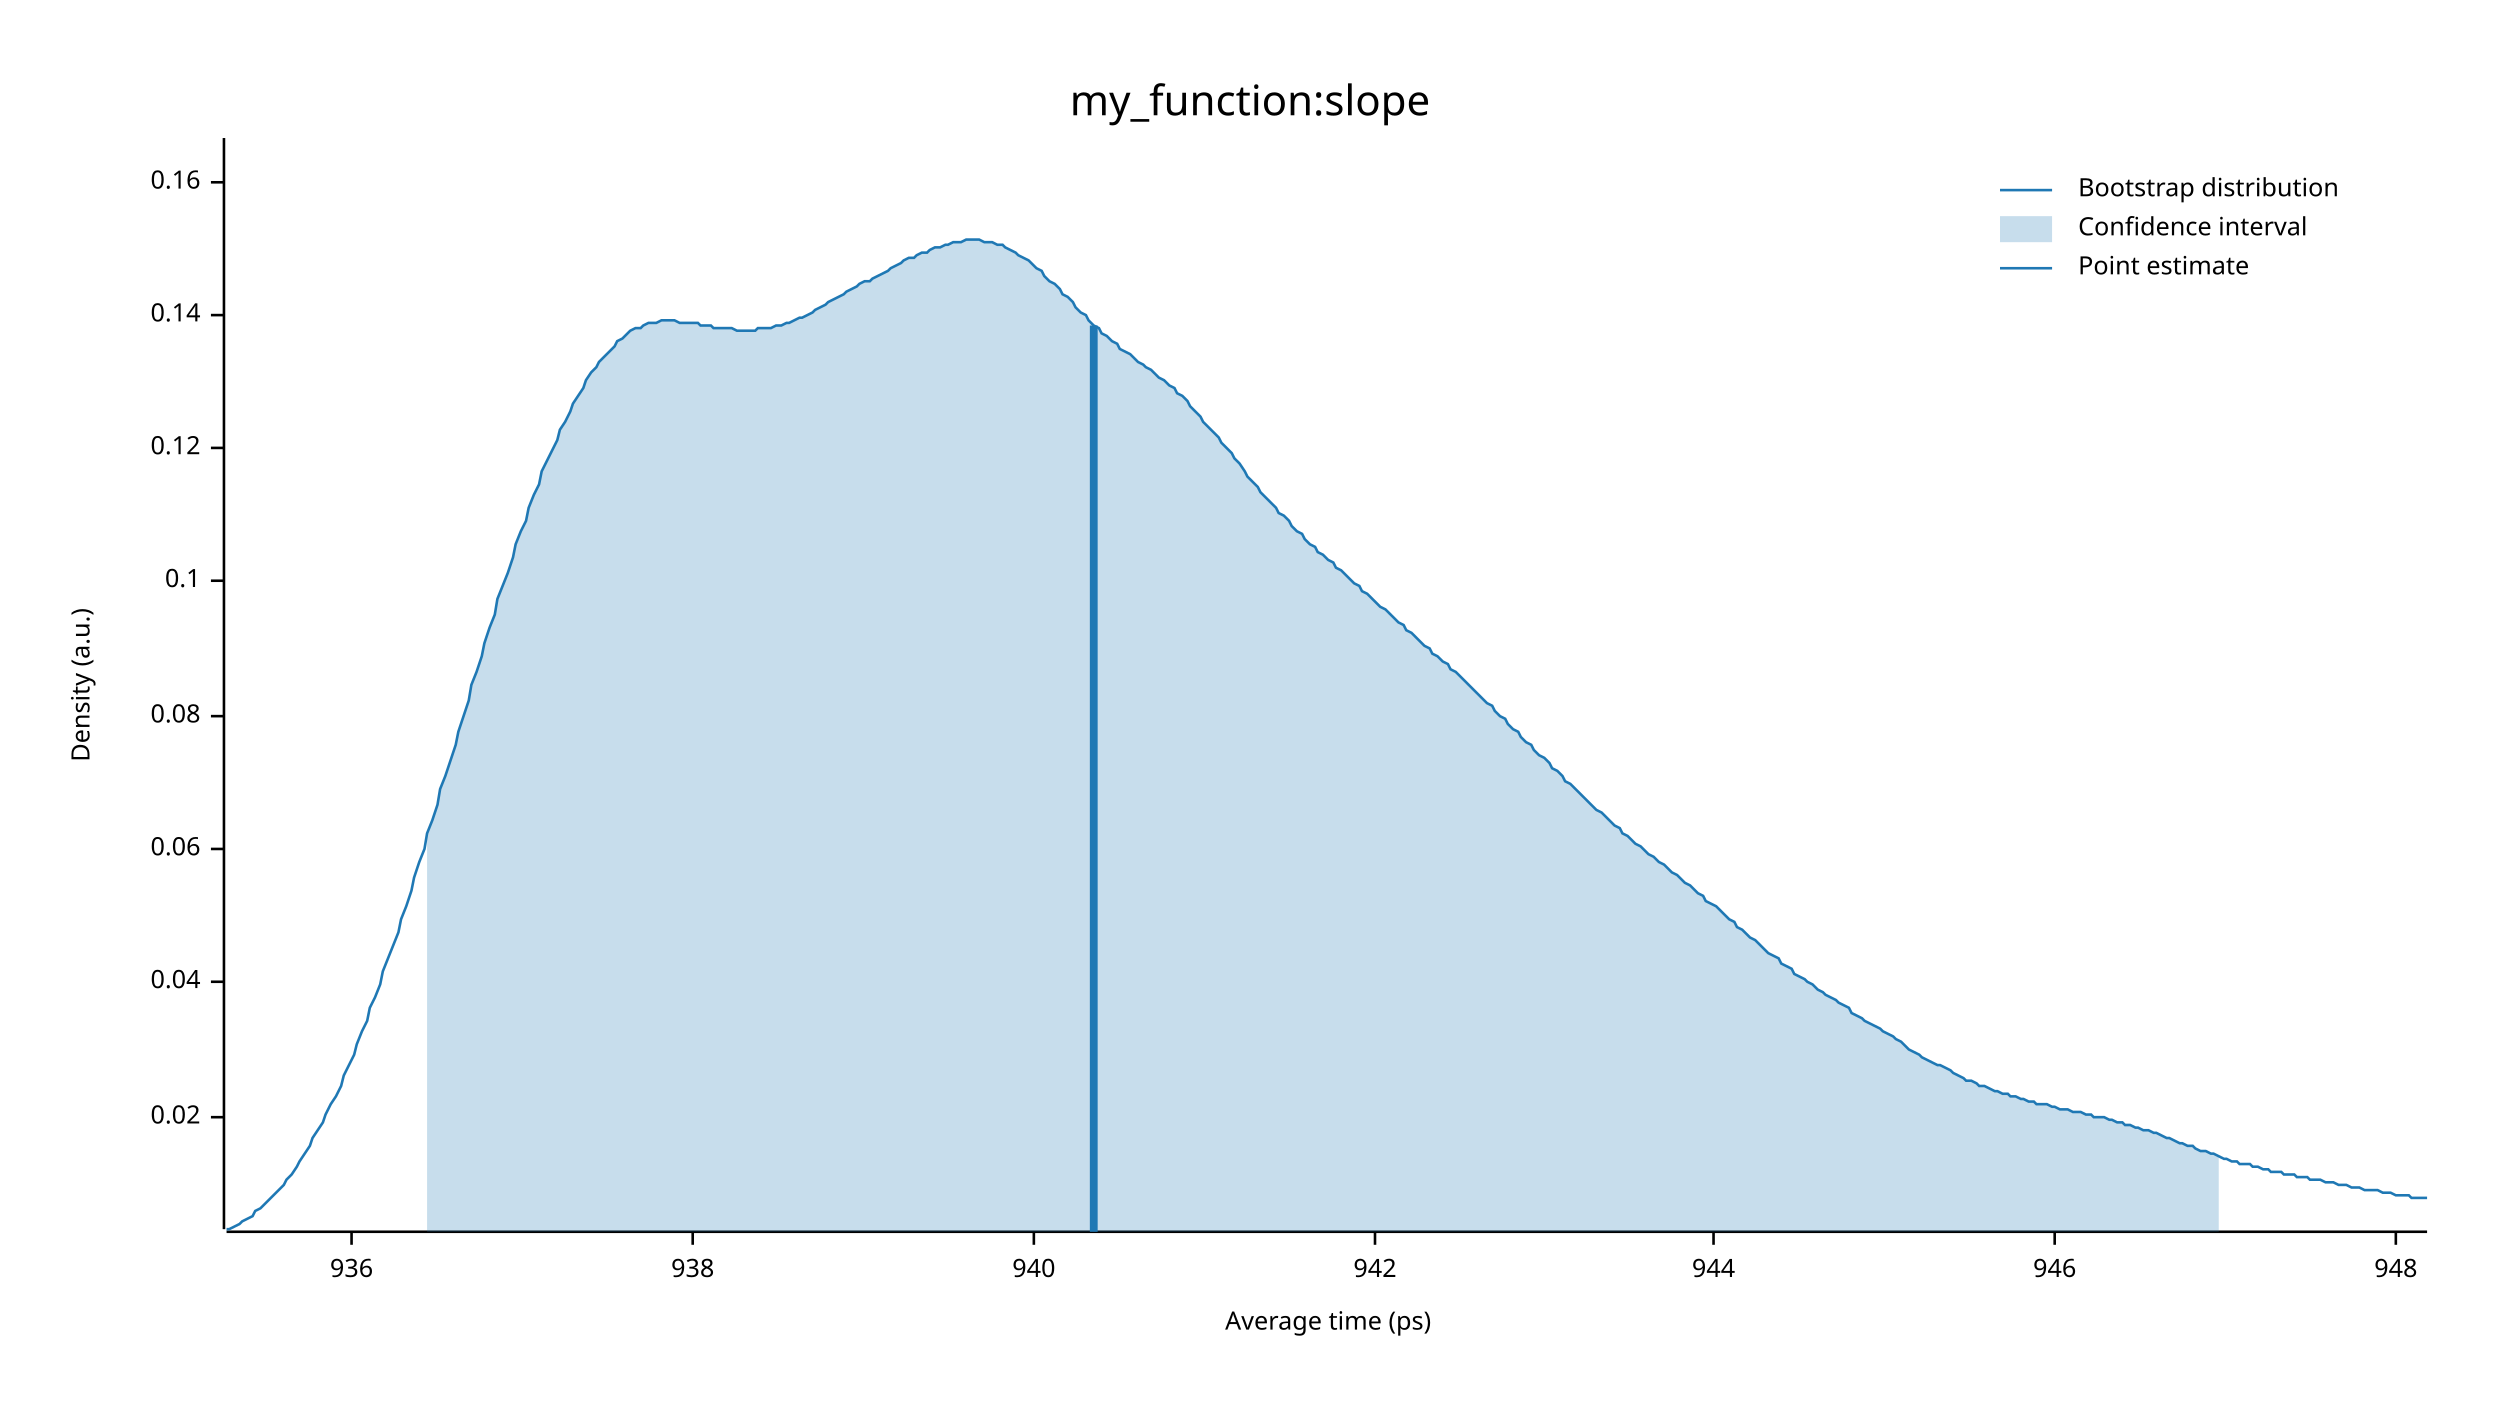
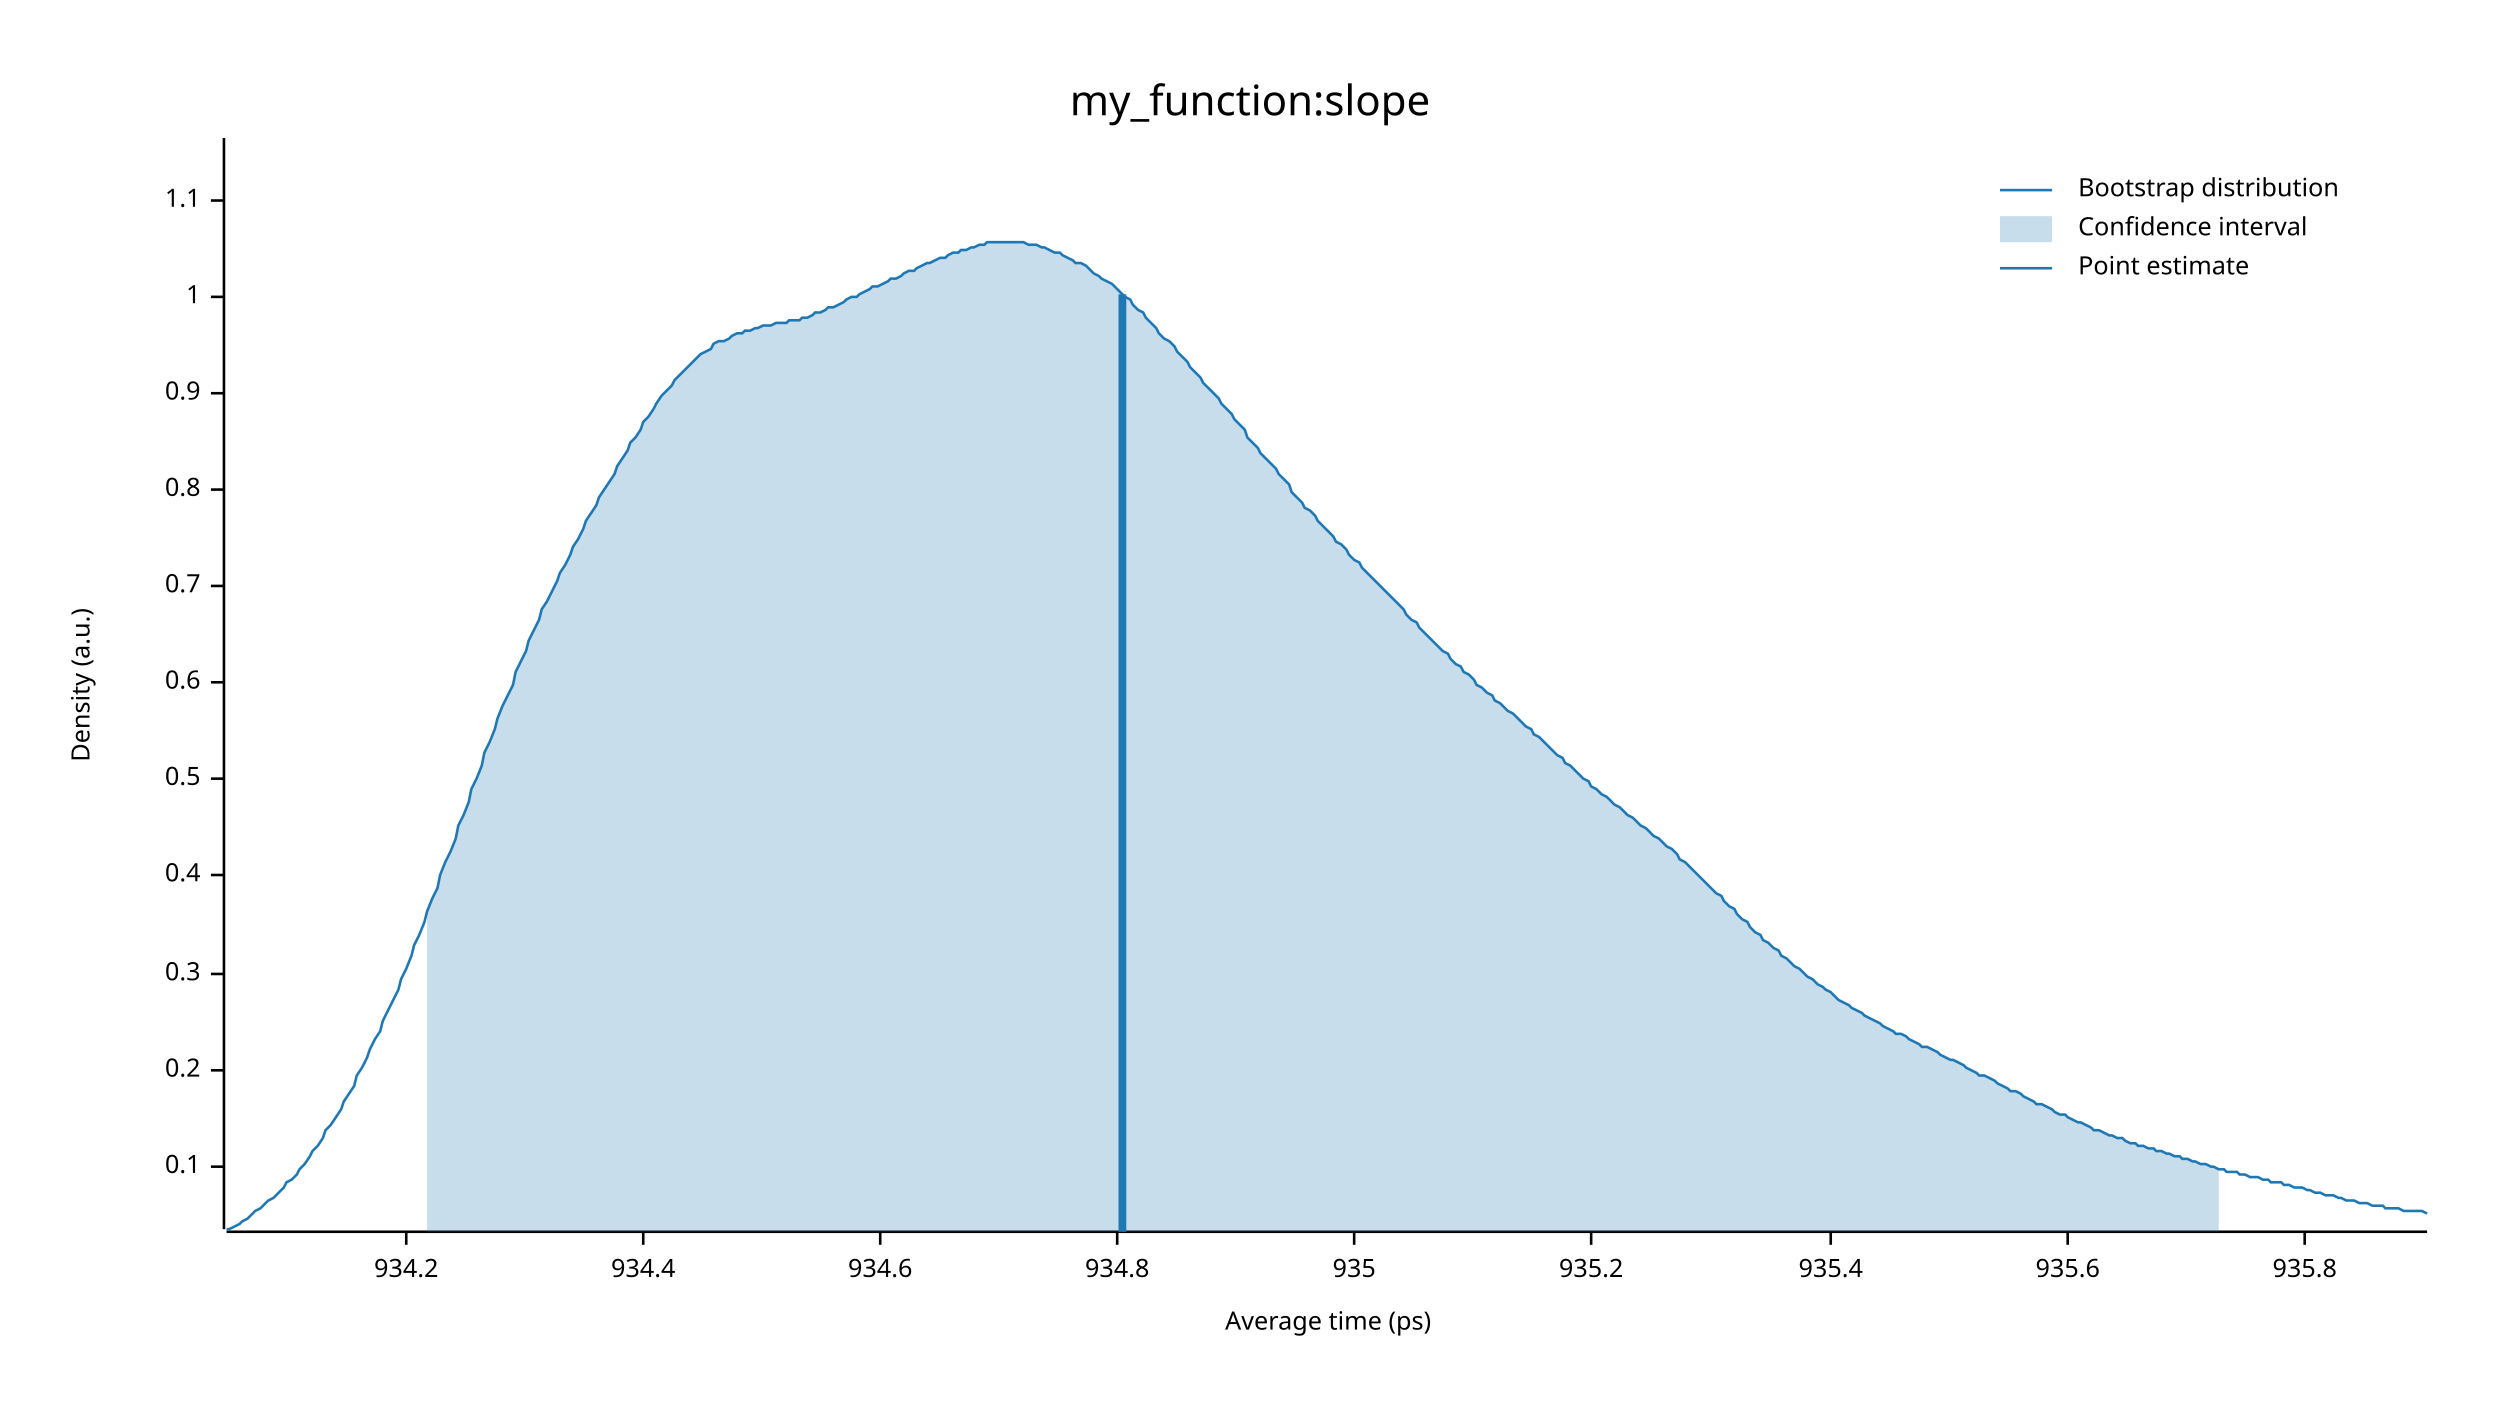
<svg xmlns="http://www.w3.org/2000/svg" width="960" height="540" viewBox="0 0 960 540">
  <text x="480" y="32" dy="0.76em" text-anchor="middle" font-family="sans-serif" font-size="16.129" opacity="1" fill="#000000">
my_function:slope
</text>
  <text x="27" y="263" dy="0.76em" text-anchor="middle" font-family="sans-serif" font-size="9.677" opacity="1" fill="#000000" transform="rotate(270, 27, 263)">
Density (a.u.)
</text>
  <text x="510" y="513" dy="-0.5ex" text-anchor="middle" font-family="sans-serif" font-size="9.677" opacity="1" fill="#000000">
Average time (ps)
</text>
  <polyline fill="none" opacity="1" stroke="#000000" stroke-width="1" points="86,53 86,472 " />
-   <text x="77" y="429" dy="0.5ex" text-anchor="end" font-family="sans-serif" font-size="9.677" opacity="1" fill="#000000">
- 0.02
- </text>
-   <polyline fill="none" opacity="1" stroke="#000000" stroke-width="1" points="81,429 86,429 " />
-   <text x="77" y="377" dy="0.5ex" text-anchor="end" font-family="sans-serif" font-size="9.677" opacity="1" fill="#000000">
- 0.04
- </text>
-   <polyline fill="none" opacity="1" stroke="#000000" stroke-width="1" points="81,377 86,377 " />
-   <text x="77" y="326" dy="0.5ex" text-anchor="end" font-family="sans-serif" font-size="9.677" opacity="1" fill="#000000">
- 0.06
- </text>
-   <polyline fill="none" opacity="1" stroke="#000000" stroke-width="1" points="81,326 86,326 " />
-   <text x="77" y="275" dy="0.5ex" text-anchor="end" font-family="sans-serif" font-size="9.677" opacity="1" fill="#000000">
- 0.08
- </text>
-   <polyline fill="none" opacity="1" stroke="#000000" stroke-width="1" points="81,275 86,275 " />
-   <text x="77" y="223" dy="0.5ex" text-anchor="end" font-family="sans-serif" font-size="9.677" opacity="1" fill="#000000">
+   <text x="77" y="448" dy="0.5ex" text-anchor="end" font-family="sans-serif" font-size="9.677" opacity="1" fill="#000000">
0.1
</text>
-   <polyline fill="none" opacity="1" stroke="#000000" stroke-width="1" points="81,223 86,223 " />
-   <text x="77" y="172" dy="0.5ex" text-anchor="end" font-family="sans-serif" font-size="9.677" opacity="1" fill="#000000">
- 0.12
+   <polyline fill="none" opacity="1" stroke="#000000" stroke-width="1" points="81,448 86,448 " />
+   <text x="77" y="411" dy="0.5ex" text-anchor="end" font-family="sans-serif" font-size="9.677" opacity="1" fill="#000000">
+ 0.2
</text>
-   <polyline fill="none" opacity="1" stroke="#000000" stroke-width="1" points="81,172 86,172 " />
-   <text x="77" y="121" dy="0.5ex" text-anchor="end" font-family="sans-serif" font-size="9.677" opacity="1" fill="#000000">
- 0.14
+   <polyline fill="none" opacity="1" stroke="#000000" stroke-width="1" points="81,411 86,411 " />
+   <text x="77" y="374" dy="0.5ex" text-anchor="end" font-family="sans-serif" font-size="9.677" opacity="1" fill="#000000">
+ 0.3
</text>
-   <polyline fill="none" opacity="1" stroke="#000000" stroke-width="1" points="81,121 86,121 " />
-   <text x="77" y="70" dy="0.5ex" text-anchor="end" font-family="sans-serif" font-size="9.677" opacity="1" fill="#000000">
- 0.16
+   <polyline fill="none" opacity="1" stroke="#000000" stroke-width="1" points="81,374 86,374 " />
+   <text x="77" y="336" dy="0.5ex" text-anchor="end" font-family="sans-serif" font-size="9.677" opacity="1" fill="#000000">
+ 0.4
</text>
-   <polyline fill="none" opacity="1" stroke="#000000" stroke-width="1" points="81,70 86,70 " />
+   <polyline fill="none" opacity="1" stroke="#000000" stroke-width="1" points="81,336 86,336 " />
+   <text x="77" y="299" dy="0.5ex" text-anchor="end" font-family="sans-serif" font-size="9.677" opacity="1" fill="#000000">
+ 0.5
+ </text>
+   <polyline fill="none" opacity="1" stroke="#000000" stroke-width="1" points="81,299 86,299 " />
+   <text x="77" y="262" dy="0.5ex" text-anchor="end" font-family="sans-serif" font-size="9.677" opacity="1" fill="#000000">
+ 0.6
+ </text>
+   <polyline fill="none" opacity="1" stroke="#000000" stroke-width="1" points="81,262 86,262 " />
+   <text x="77" y="225" dy="0.5ex" text-anchor="end" font-family="sans-serif" font-size="9.677" opacity="1" fill="#000000">
+ 0.7
+ </text>
+   <polyline fill="none" opacity="1" stroke="#000000" stroke-width="1" points="81,225 86,225 " />
+   <text x="77" y="188" dy="0.5ex" text-anchor="end" font-family="sans-serif" font-size="9.677" opacity="1" fill="#000000">
+ 0.8
+ </text>
+   <polyline fill="none" opacity="1" stroke="#000000" stroke-width="1" points="81,188 86,188 " />
+   <text x="77" y="151" dy="0.5ex" text-anchor="end" font-family="sans-serif" font-size="9.677" opacity="1" fill="#000000">
+ 0.9
+ </text>
+   <polyline fill="none" opacity="1" stroke="#000000" stroke-width="1" points="81,151 86,151 " />
+   <text x="77" y="114" dy="0.5ex" text-anchor="end" font-family="sans-serif" font-size="9.677" opacity="1" fill="#000000">
+ 1
+ </text>
+   <polyline fill="none" opacity="1" stroke="#000000" stroke-width="1" points="81,114 86,114 " />
+   <text x="77" y="77" dy="0.5ex" text-anchor="end" font-family="sans-serif" font-size="9.677" opacity="1" fill="#000000">
+ 1.1
+ </text>
+   <polyline fill="none" opacity="1" stroke="#000000" stroke-width="1" points="81,77 86,77 " />
  <polyline fill="none" opacity="1" stroke="#000000" stroke-width="1" points="87,473 932,473 " />
-   <text x="135" y="483" dy="0.76em" text-anchor="middle" font-family="sans-serif" font-size="9.677" opacity="1" fill="#000000">
- 936
+   <text x="156" y="483" dy="0.76em" text-anchor="middle" font-family="sans-serif" font-size="9.677" opacity="1" fill="#000000">
+ 934.2
</text>
-   <polyline fill="none" opacity="1" stroke="#000000" stroke-width="1" points="135,473 135,478 " />
-   <text x="266" y="483" dy="0.76em" text-anchor="middle" font-family="sans-serif" font-size="9.677" opacity="1" fill="#000000">
- 938
+   <polyline fill="none" opacity="1" stroke="#000000" stroke-width="1" points="156,473 156,478 " />
+   <text x="247" y="483" dy="0.76em" text-anchor="middle" font-family="sans-serif" font-size="9.677" opacity="1" fill="#000000">
+ 934.4
</text>
-   <polyline fill="none" opacity="1" stroke="#000000" stroke-width="1" points="266,473 266,478 " />
-   <text x="397" y="483" dy="0.76em" text-anchor="middle" font-family="sans-serif" font-size="9.677" opacity="1" fill="#000000">
- 940
+   <polyline fill="none" opacity="1" stroke="#000000" stroke-width="1" points="247,473 247,478 " />
+   <text x="338" y="483" dy="0.76em" text-anchor="middle" font-family="sans-serif" font-size="9.677" opacity="1" fill="#000000">
+ 934.6
</text>
-   <polyline fill="none" opacity="1" stroke="#000000" stroke-width="1" points="397,473 397,478 " />
-   <text x="528" y="483" dy="0.76em" text-anchor="middle" font-family="sans-serif" font-size="9.677" opacity="1" fill="#000000">
- 942
+   <polyline fill="none" opacity="1" stroke="#000000" stroke-width="1" points="338,473 338,478 " />
+   <text x="429" y="483" dy="0.76em" text-anchor="middle" font-family="sans-serif" font-size="9.677" opacity="1" fill="#000000">
+ 934.8
</text>
-   <polyline fill="none" opacity="1" stroke="#000000" stroke-width="1" points="528,473 528,478 " />
-   <text x="658" y="483" dy="0.76em" text-anchor="middle" font-family="sans-serif" font-size="9.677" opacity="1" fill="#000000">
- 944
+   <polyline fill="none" opacity="1" stroke="#000000" stroke-width="1" points="429,473 429,478 " />
+   <text x="520" y="483" dy="0.76em" text-anchor="middle" font-family="sans-serif" font-size="9.677" opacity="1" fill="#000000">
+ 935
</text>
-   <polyline fill="none" opacity="1" stroke="#000000" stroke-width="1" points="658,473 658,478 " />
-   <text x="789" y="483" dy="0.76em" text-anchor="middle" font-family="sans-serif" font-size="9.677" opacity="1" fill="#000000">
- 946
+   <polyline fill="none" opacity="1" stroke="#000000" stroke-width="1" points="520,473 520,478 " />
+   <text x="611" y="483" dy="0.76em" text-anchor="middle" font-family="sans-serif" font-size="9.677" opacity="1" fill="#000000">
+ 935.2
</text>
-   <polyline fill="none" opacity="1" stroke="#000000" stroke-width="1" points="789,473 789,478 " />
-   <text x="920" y="483" dy="0.76em" text-anchor="middle" font-family="sans-serif" font-size="9.677" opacity="1" fill="#000000">
- 948
+   <polyline fill="none" opacity="1" stroke="#000000" stroke-width="1" points="611,473 611,478 " />
+   <text x="703" y="483" dy="0.76em" text-anchor="middle" font-family="sans-serif" font-size="9.677" opacity="1" fill="#000000">
+ 935.4
</text>
-   <polyline fill="none" opacity="1" stroke="#000000" stroke-width="1" points="920,473 920,478 " />
-   <polyline fill="none" opacity="1" stroke="#1F78B4" stroke-width="1" points="87,472 88,472 90,471 92,470 93,469 95,468 97,467 98,465 100,464 102,462 103,461 105,459 107,457 109,455 110,453 112,451 114,448 115,446 117,443 119,440 120,437 122,434 124,431 125,428 127,424 129,421 131,417 132,413 134,409 136,405 137,401 139,396 141,392 142,387 144,383 146,378 147,373 149,368 151,363 153,358 154,353 156,348 158,342 159,337 161,331 163,326 164,320 166,315 168,309 169,303 171,298 173,292 175,286 176,281 178,275 180,269 181,263 183,258 185,252 186,247 188,241 190,236 191,230 193,225 195,220 197,214 198,209 200,204 202,200 203,195 205,190 207,186 208,181 210,177 212,173 214,169 215,165 217,162 219,158 220,155 222,152 224,149 225,146 227,143 229,141 230,139 232,137 234,135 236,133 237,131 239,130 241,128 242,127 244,126 246,126 247,125 249,124 251,124 252,124 254,123 256,123 258,123 259,123 261,124 263,124 264,124 266,124 268,124 269,125 271,125 273,125 274,126 276,126 278,126 280,126 281,126 283,127 285,127 286,127 288,127 290,127 291,126 293,126 295,126 296,126 298,125 300,125 302,124 303,124 305,123 307,122 308,122 310,121 312,120 313,119 315,118 317,117 318,116 320,115 322,114 324,113 325,112 327,111 329,110 330,109 332,108 334,108 335,107 337,106 339,105 341,104 342,103 344,102 346,101 347,100 349,99 351,99 352,98 354,97 356,97 357,96 359,95 361,95 363,94 364,94 366,93 368,93 369,93 371,92 373,92 374,92 376,92 378,93 379,93 381,93 383,94 385,94 386,95 388,96 390,97 391,98 393,99 395,100 396,101 398,103 400,104 401,106 403,108 405,109 407,111 408,113 410,114 412,116 413,118 415,120 417,121 418,123 420,125 422,126 423,128 425,129 427,131 429,132 430,134 432,135 434,136 435,137 437,139 439,140 440,141 442,142 444,144 445,145 447,146 449,148 451,149 452,151 454,152 456,154 457,156 459,158 461,160 462,162 464,164 466,166 468,168 469,170 471,172 473,174 474,176 476,178 478,181 479,183 481,185 483,187 484,189 486,191 488,193 490,195 491,197 493,198 495,200 496,202 498,204 500,205 501,207 503,209 505,210 506,212 508,213 510,215 512,216 513,218 515,219 517,221 518,222 520,224 522,225 523,227 525,228 527,230 528,231 530,233 532,234 534,236 535,237 537,239 539,240 540,242 542,243 544,245 545,246 547,248 549,249 550,251 552,252 554,254 556,255 557,257 559,258 561,260 562,261 564,263 566,265 567,266 569,268 571,270 573,271 574,273 576,275 578,276 579,278 581,280 583,281 584,283 586,285 588,286 589,288 591,290 593,291 595,293 596,295 598,296 600,298 601,300 603,301 605,303 606,304 608,306 610,308 611,309 613,311 615,312 617,314 618,315 620,317 622,318 623,320 625,321 627,323 628,324 630,325 632,327 633,328 635,329 637,331 639,332 640,333 642,335 644,336 645,337 647,339 649,340 650,341 652,343 654,344 655,346 657,347 659,348 661,350 662,351 664,353 666,354 667,356 669,357 671,359 672,360 674,361 676,363 677,364 679,366 681,367 683,368 684,370 686,371 688,372 689,374 691,375 693,376 694,377 696,378 698,380 700,381 701,382 703,383 705,384 706,385 708,386 710,387 711,389 713,390 715,391 716,392 718,393 720,394 722,395 723,396 725,397 727,398 728,399 730,400 732,402 733,403 735,404 737,405 738,406 740,407 742,408 744,409 745,409 747,410 749,411 750,412 752,413 754,414 755,415 757,415 759,416 760,417 762,417 764,418 766,419 767,419 769,420 771,420 772,421 774,421 776,422 777,422 779,423 781,423 782,424 784,424 786,424 788,425 789,425 791,426 793,426 794,426 796,427 798,427 799,427 801,428 803,428 804,429 806,429 808,429 810,430 811,430 813,431 815,431 816,432 818,432 820,433 821,433 823,434 825,434 827,435 828,435 830,436 832,437 833,437 835,438 837,439 838,439 840,440 842,440 843,441 845,442 847,442 849,443 850,443 852,444 854,445 855,445 857,446 859,446 860,447 862,447 864,447 865,448 867,448 869,449 871,449 872,450 874,450 876,450 877,451 879,451 881,451 882,452 884,452 886,452 887,453 889,453 891,453 893,454 894,454 896,454 898,455 899,455 901,455 903,456 904,456 906,456 908,457 909,457 911,457 913,457 915,458 916,458 918,458 920,459 921,459 923,459 925,459 926,460 928,460 930,460 932,460 " />
-   <polygon opacity="0.25" fill="#1F78B4" points="164,320 166,315 168,309 169,303 171,298 173,292 175,286 176,281 178,275 180,269 181,263 183,258 185,252 186,247 188,241 190,236 191,230 193,225 195,220 197,214 198,209 200,204 202,200 203,195 205,190 207,186 208,181 210,177 212,173 214,169 215,165 217,162 219,158 220,155 222,152 224,149 225,146 227,143 229,141 230,139 232,137 234,135 236,133 237,131 239,130 241,128 242,127 244,126 246,126 247,125 249,124 251,124 252,124 254,123 256,123 258,123 259,123 261,124 263,124 264,124 266,124 268,124 269,125 271,125 273,125 274,126 276,126 278,126 280,126 281,126 283,127 285,127 286,127 288,127 290,127 291,126 293,126 295,126 296,126 298,125 300,125 302,124 303,124 305,123 307,122 308,122 310,121 312,120 313,119 315,118 317,117 318,116 320,115 322,114 324,113 325,112 327,111 329,110 330,109 332,108 334,108 335,107 337,106 339,105 341,104 342,103 344,102 346,101 347,100 349,99 351,99 352,98 354,97 356,97 357,96 359,95 361,95 363,94 364,94 366,93 368,93 369,93 371,92 373,92 374,92 376,92 378,93 379,93 381,93 383,94 385,94 386,95 388,96 390,97 391,98 393,99 395,100 396,101 398,103 400,104 401,106 403,108 405,109 407,111 408,113 410,114 412,116 413,118 415,120 417,121 418,123 420,125 422,126 423,128 425,129 427,131 429,132 430,134 432,135 434,136 435,137 437,139 439,140 440,141 442,142 444,144 445,145 447,146 449,148 451,149 452,151 454,152 456,154 457,156 459,158 461,160 462,162 464,164 466,166 468,168 469,170 471,172 473,174 474,176 476,178 478,181 479,183 481,185 483,187 484,189 486,191 488,193 490,195 491,197 493,198 495,200 496,202 498,204 500,205 501,207 503,209 505,210 506,212 508,213 510,215 512,216 513,218 515,219 517,221 518,222 520,224 522,225 523,227 525,228 527,230 528,231 530,233 532,234 534,236 535,237 537,239 539,240 540,242 542,243 544,245 545,246 547,248 549,249 550,251 552,252 554,254 556,255 557,257 559,258 561,260 562,261 564,263 566,265 567,266 569,268 571,270 573,271 574,273 576,275 578,276 579,278 581,280 583,281 584,283 586,285 588,286 589,288 591,290 593,291 595,293 596,295 598,296 600,298 601,300 603,301 605,303 606,304 608,306 610,308 611,309 613,311 615,312 617,314 618,315 620,317 622,318 623,320 625,321 627,323 628,324 630,325 632,327 633,328 635,329 637,331 639,332 640,333 642,335 644,336 645,337 647,339 649,340 650,341 652,343 654,344 655,346 657,347 659,348 661,350 662,351 664,353 666,354 667,356 669,357 671,359 672,360 674,361 676,363 677,364 679,366 681,367 683,368 684,370 686,371 688,372 689,374 691,375 693,376 694,377 696,378 698,380 700,381 701,382 703,383 705,384 706,385 708,386 710,387 711,389 713,390 715,391 716,392 718,393 720,394 722,395 723,396 725,397 727,398 728,399 730,400 732,402 733,403 735,404 737,405 738,406 740,407 742,408 744,409 745,409 747,410 749,411 750,412 752,413 754,414 755,415 757,415 759,416 760,417 762,417 764,418 766,419 767,419 769,420 771,420 772,421 774,421 776,422 777,422 779,423 781,423 782,424 784,424 786,424 788,425 789,425 791,426 793,426 794,426 796,427 798,427 799,427 801,428 803,428 804,429 806,429 808,429 810,430 811,430 813,431 815,431 816,432 818,432 820,433 821,433 823,434 825,434 827,435 828,435 830,436 832,437 833,437 835,438 837,439 838,439 840,440 842,440 843,441 845,442 847,442 849,443 850,443 852,444 852,473 164,473 " />
-   <polyline fill="none" opacity="1" stroke="#1F78B4" stroke-width="3" points="420,473 420,125 " />
+   <polyline fill="none" opacity="1" stroke="#000000" stroke-width="1" points="703,473 703,478 " />
+   <text x="794" y="483" dy="0.76em" text-anchor="middle" font-family="sans-serif" font-size="9.677" opacity="1" fill="#000000">
+ 935.6
+ </text>
+   <polyline fill="none" opacity="1" stroke="#000000" stroke-width="1" points="794,473 794,478 " />
+   <text x="885" y="483" dy="0.76em" text-anchor="middle" font-family="sans-serif" font-size="9.677" opacity="1" fill="#000000">
+ 935.8
+ </text>
+   <polyline fill="none" opacity="1" stroke="#000000" stroke-width="1" points="885,473 885,478 " />
+   <polyline fill="none" opacity="1" stroke="#1F78B4" stroke-width="1" points="87,472 88,472 90,471 92,470 93,469 95,468 97,466 98,465 100,464 102,462 103,461 105,460 107,458 109,456 110,454 112,453 114,451 115,449 117,447 119,444 120,442 122,440 124,437 125,434 127,432 129,429 131,426 132,423 134,420 136,417 137,413 139,410 141,406 142,403 144,399 146,396 147,392 149,388 151,384 153,380 154,376 156,372 158,367 159,363 161,359 163,354 164,350 166,345 168,341 169,336 171,331 173,327 175,322 176,317 178,313 180,308 181,303 183,299 185,294 186,289 188,285 190,280 191,276 193,271 195,267 197,263 198,258 200,254 202,250 203,246 205,242 207,238 208,234 210,231 212,227 214,223 215,220 217,217 219,213 220,210 222,207 224,203 225,200 227,197 229,194 230,191 232,188 234,185 236,182 237,179 239,176 241,173 242,170 244,168 246,165 247,162 249,160 251,157 252,155 254,152 256,150 258,148 259,146 261,144 263,142 264,141 266,139 268,137 269,136 271,135 273,134 274,132 276,131 278,131 280,130 281,129 283,128 285,128 286,127 288,127 290,126 291,126 293,125 295,125 296,125 298,124 300,124 302,124 303,123 305,123 307,123 308,122 310,122 312,121 313,120 315,120 317,119 318,118 320,118 322,117 324,116 325,115 327,114 329,114 330,113 332,112 334,111 335,110 337,110 339,109 341,108 342,107 344,107 346,106 347,105 349,104 351,104 352,103 354,102 356,101 357,101 359,100 361,99 363,99 364,98 366,97 368,97 369,96 371,96 373,95 374,95 376,94 378,94 379,93 381,93 383,93 385,93 386,93 388,93 390,93 391,93 393,93 395,94 396,94 398,94 400,95 401,95 403,96 405,97 407,97 408,98 410,99 412,100 413,101 415,101 417,102 418,103 420,105 422,106 423,107 425,108 427,109 429,111 430,112 432,114 434,115 435,117 437,119 439,120 440,122 442,124 444,126 445,128 447,130 449,131 451,133 452,135 454,137 456,139 457,141 459,143 461,145 462,147 464,149 466,151 468,153 469,155 471,157 473,159 474,161 476,163 478,165 479,168 481,170 483,172 484,174 486,176 488,178 490,180 491,182 493,184 495,186 496,189 498,191 500,193 501,195 503,196 505,198 506,200 508,202 510,204 512,206 513,208 515,209 517,211 518,213 520,215 522,216 523,218 525,220 527,222 528,223 530,225 532,227 534,229 535,230 537,232 539,234 540,236 542,238 544,239 545,241 547,243 549,245 550,246 552,248 554,250 556,251 557,253 559,255 561,256 562,258 564,259 566,261 567,263 569,264 571,266 573,267 574,269 576,270 578,272 579,273 581,274 583,276 584,277 586,279 588,280 589,282 591,283 593,285 595,287 596,288 598,290 600,291 601,293 603,294 605,296 606,297 608,299 610,300 611,302 613,303 615,305 617,306 618,307 620,309 622,310 623,311 625,313 627,314 628,315 630,317 632,318 633,319 635,321 637,322 639,324 640,325 642,326 644,328 645,330 647,331 649,333 650,334 652,336 654,338 655,339 657,341 659,343 661,344 662,346 664,348 666,349 667,351 669,353 671,354 672,356 674,358 676,359 677,361 679,362 681,364 683,365 684,367 686,368 688,370 689,371 691,372 693,374 694,375 696,376 698,378 700,379 701,380 703,381 705,383 706,384 708,385 710,386 711,387 713,388 715,389 716,390 718,391 720,392 722,393 723,394 725,395 727,396 728,397 730,397 732,398 733,399 735,400 737,401 738,402 740,402 742,403 744,404 745,405 747,406 749,407 750,407 752,408 754,409 755,410 757,411 759,412 760,413 762,413 764,414 766,415 767,416 769,417 771,418 772,419 774,419 776,420 777,421 779,422 781,423 782,424 784,424 786,425 788,426 789,427 791,428 793,428 794,429 796,430 798,431 799,431 801,432 803,433 804,434 806,434 808,435 810,436 811,436 813,437 815,437 816,438 818,439 820,439 821,440 823,440 825,441 827,441 828,442 830,442 832,443 833,443 835,444 837,444 838,445 840,445 842,446 843,446 845,447 847,447 849,448 850,448 852,449 854,449 855,450 857,450 859,450 860,451 862,451 864,452 865,452 867,452 869,453 871,453 872,454 874,454 876,454 877,455 879,455 881,456 882,456 884,456 886,457 887,457 889,458 891,458 893,459 894,459 896,459 898,460 899,460 901,461 903,461 904,461 906,462 908,462 909,462 911,463 913,463 915,463 916,464 918,464 920,464 921,464 923,465 925,465 926,465 928,465 930,465 932,466 " />
+   <polygon opacity="0.25" fill="#1F78B4" points="164,350 166,345 168,341 169,336 171,331 173,327 175,322 176,317 178,313 180,308 181,303 183,299 185,294 186,289 188,285 190,280 191,276 193,271 195,267 197,263 198,258 200,254 202,250 203,246 205,242 207,238 208,234 210,231 212,227 214,223 215,220 217,217 219,213 220,210 222,207 224,203 225,200 227,197 229,194 230,191 232,188 234,185 236,182 237,179 239,176 241,173 242,170 244,168 246,165 247,162 249,160 251,157 252,155 254,152 256,150 258,148 259,146 261,144 263,142 264,141 266,139 268,137 269,136 271,135 273,134 274,132 276,131 278,131 280,130 281,129 283,128 285,128 286,127 288,127 290,126 291,126 293,125 295,125 296,125 298,124 300,124 302,124 303,123 305,123 307,123 308,122 310,122 312,121 313,120 315,120 317,119 318,118 320,118 322,117 324,116 325,115 327,114 329,114 330,113 332,112 334,111 335,110 337,110 339,109 341,108 342,107 344,107 346,106 347,105 349,104 351,104 352,103 354,102 356,101 357,101 359,100 361,99 363,99 364,98 366,97 368,97 369,96 371,96 373,95 374,95 376,94 378,94 379,93 381,93 383,93 385,93 386,93 388,93 390,93 391,93 393,93 395,94 396,94 398,94 400,95 401,95 403,96 405,97 407,97 408,98 410,99 412,100 413,101 415,101 417,102 418,103 420,105 422,106 423,107 425,108 427,109 429,111 430,112 432,114 434,115 435,117 437,119 439,120 440,122 442,124 444,126 445,128 447,130 449,131 451,133 452,135 454,137 456,139 457,141 459,143 461,145 462,147 464,149 466,151 468,153 469,155 471,157 473,159 474,161 476,163 478,165 479,168 481,170 483,172 484,174 486,176 488,178 490,180 491,182 493,184 495,186 496,189 498,191 500,193 501,195 503,196 505,198 506,200 508,202 510,204 512,206 513,208 515,209 517,211 518,213 520,215 522,216 523,218 525,220 527,222 528,223 530,225 532,227 534,229 535,230 537,232 539,234 540,236 542,238 544,239 545,241 547,243 549,245 550,246 552,248 554,250 556,251 557,253 559,255 561,256 562,258 564,259 566,261 567,263 569,264 571,266 573,267 574,269 576,270 578,272 579,273 581,274 583,276 584,277 586,279 588,280 589,282 591,283 593,285 595,287 596,288 598,290 600,291 601,293 603,294 605,296 606,297 608,299 610,300 611,302 613,303 615,305 617,306 618,307 620,309 622,310 623,311 625,313 627,314 628,315 630,317 632,318 633,319 635,321 637,322 639,324 640,325 642,326 644,328 645,330 647,331 649,333 650,334 652,336 654,338 655,339 657,341 659,343 661,344 662,346 664,348 666,349 667,351 669,353 671,354 672,356 674,358 676,359 677,361 679,362 681,364 683,365 684,367 686,368 688,370 689,371 691,372 693,374 694,375 696,376 698,378 700,379 701,380 703,381 705,383 706,384 708,385 710,386 711,387 713,388 715,389 716,390 718,391 720,392 722,393 723,394 725,395 727,396 728,397 730,397 732,398 733,399 735,400 737,401 738,402 740,402 742,403 744,404 745,405 747,406 749,407 750,407 752,408 754,409 755,410 757,411 759,412 760,413 762,413 764,414 766,415 767,416 769,417 771,418 772,419 774,419 776,420 777,421 779,422 781,423 782,424 784,424 786,425 788,426 789,427 791,428 793,428 794,429 796,430 798,431 799,431 801,432 803,433 804,434 806,434 808,435 810,436 811,436 813,437 815,437 816,438 818,439 820,439 821,440 823,440 825,441 827,441 828,442 830,442 832,443 833,443 835,444 837,444 838,445 840,445 842,446 843,446 845,447 847,447 849,448 850,448 852,449 852,473 164,473 " />
+   <polyline fill="none" opacity="1" stroke="#1F78B4" stroke-width="3" points="431,473 431,113 " />
  <text x="798" y="68" dy="0.76em" text-anchor="start" font-family="sans-serif" font-size="9.677" opacity="1" fill="#000000">
Bootstrap distribution
</text>
  <text x="798" y="83" dy="0.76em" text-anchor="start" font-family="sans-serif" font-size="9.677" opacity="1" fill="#000000">
Confidence interval
</text>
  <text x="798" y="98" dy="0.76em" text-anchor="start" font-family="sans-serif" font-size="9.677" opacity="1" fill="#000000">
Point estimate
</text>
  <polyline fill="none" opacity="1" stroke="#1F78B4" stroke-width="1" points="768,73 788,73 " />
  <rect x="768" y="83" width="20" height="10" opacity="0.25" fill="#1F78B4" stroke="none" />
  <polyline fill="none" opacity="1" stroke="#1F78B4" stroke-width="1" points="768,103 788,103 " />
</svg>
